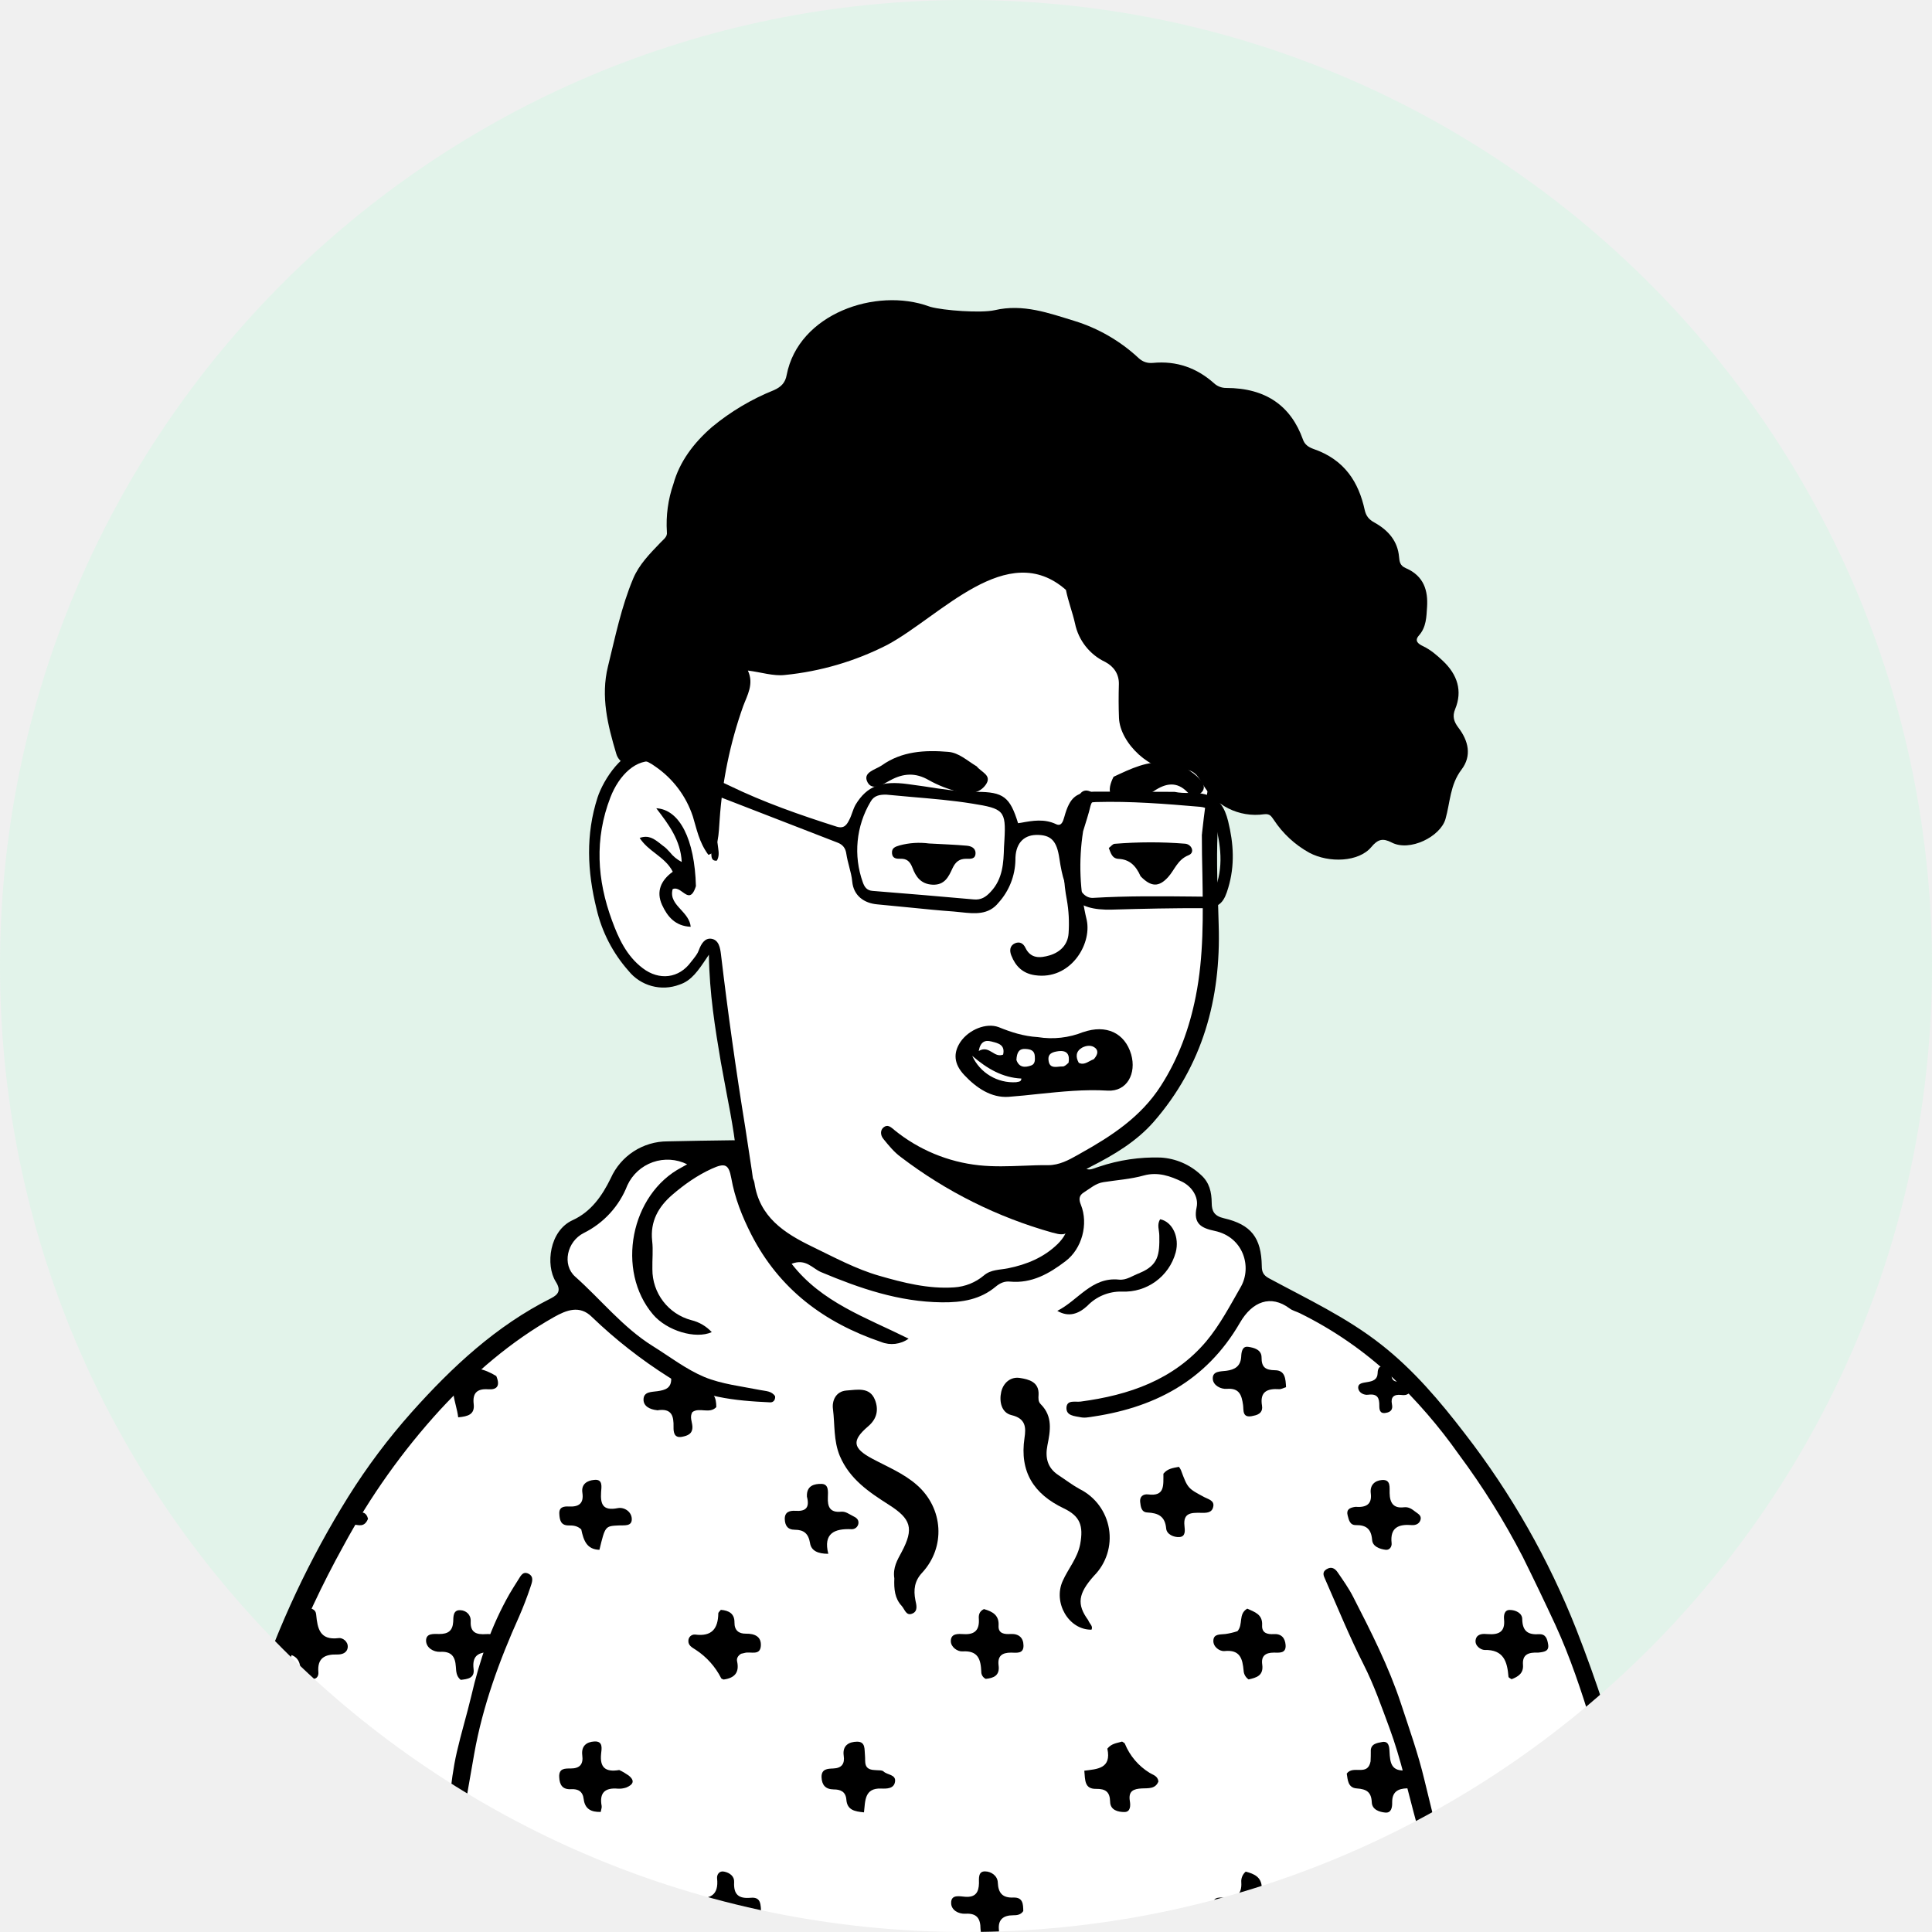
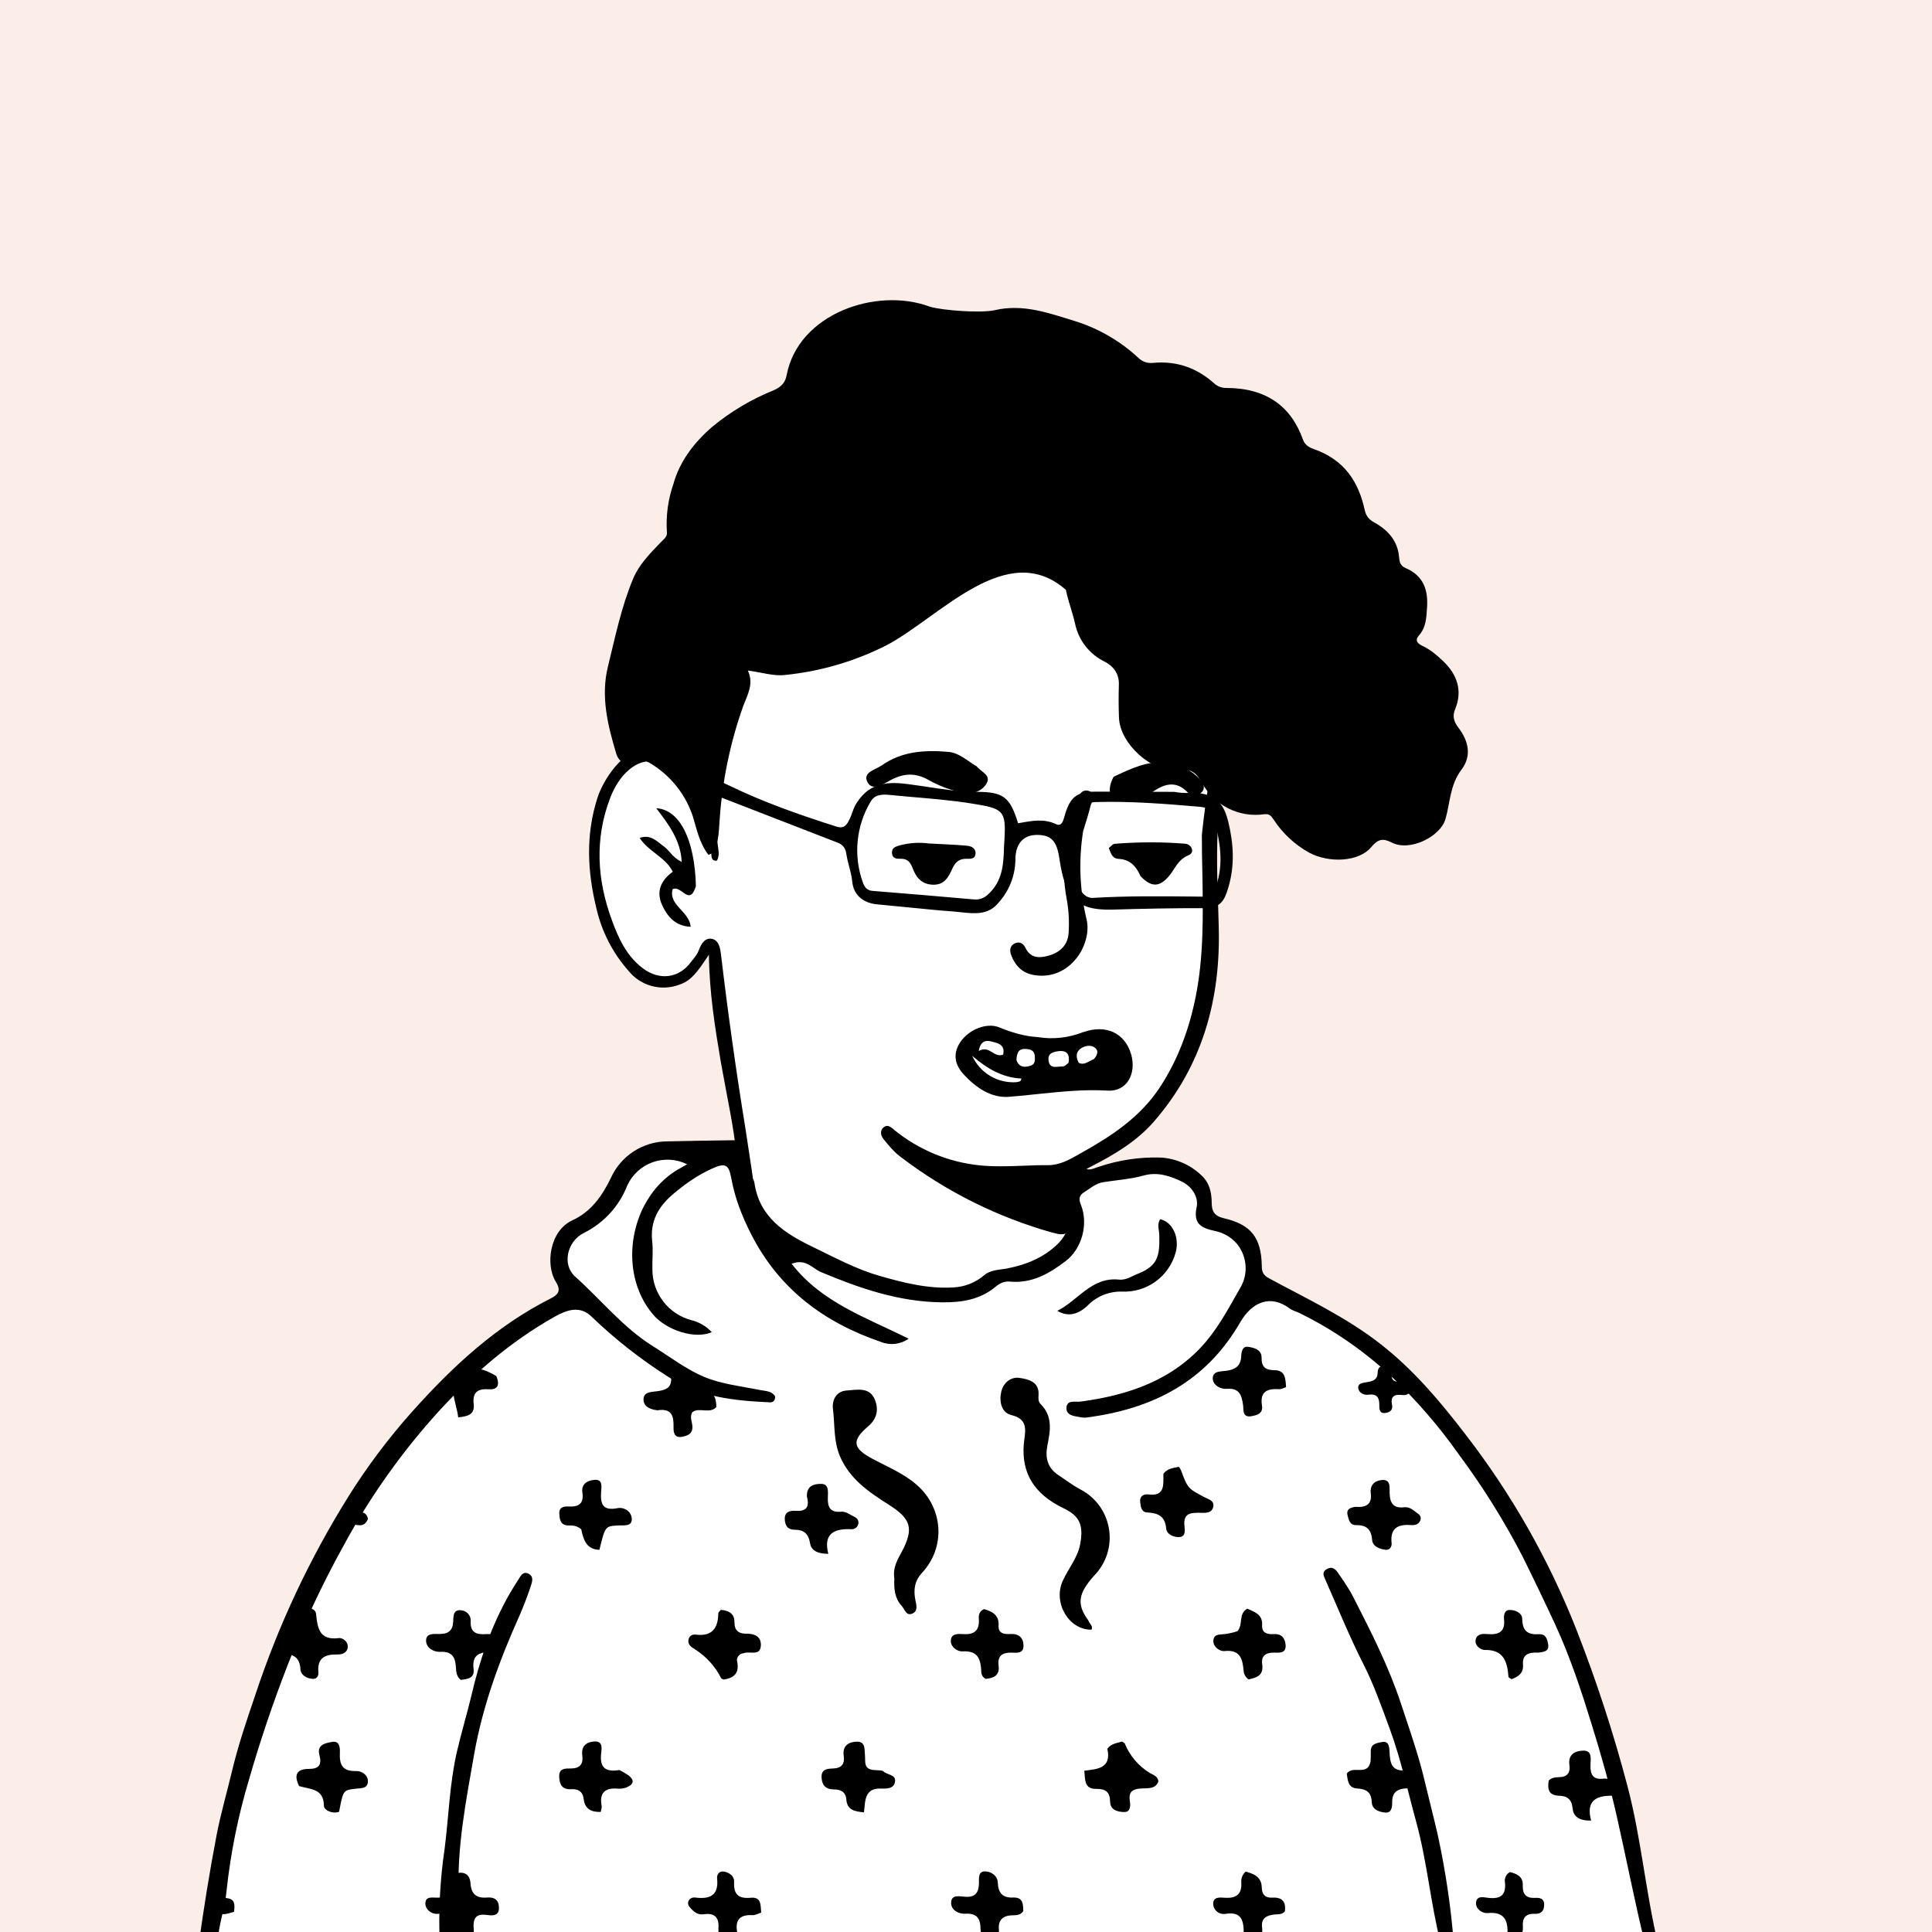
<svg xmlns="http://www.w3.org/2000/svg" viewBox="0 0 1744 1744" fill="none" shape-rendering="auto">
  <mask id="viewboxMask">
-     <rect width="1744" height="1744" rx="872" ry="872" x="0" y="0" fill="#fff" />
+     <rect width="1744" height="1744" rx="0" ry="0" x="0" y="0" fill="#fff" />
  </mask>
  <g mask="url(#viewboxMask)">
-     <rect fill="#E2F3EA" width="1744" height="1744" x="0" y="0" />
+     <rect fill="#FBEEE9" width="1744" height="1744" x="0" y="0" />
    <g transform="translate(531 487)">
      <path d="M554 727.7c-99.2 297-363.8 388.6-503.7 19.8-19.3-50.7 31-69.5 66.2-91.9 24.1-15.3 36.8-28.5 35.3-42.2-7-64.4-36.9-243.8-36.9-243.8l-3-5.8s.7-1.6-2.2 1.2c-3 3-9.9 34.2-37 34.2-24.5 0-49.2-10.9-61-86.3C7.2 285.6 9.6 214 40 201c12.5-5.3 24-7.2 35.2-.8 11.3 6.4-13-22 112-126C268.4 6.4 396.7-3.5 448.5 8 500.3 19.5 552 44.8 574.9 98.5c27.8 65-25.9 114.3-14 262.5-2.2 53.6.8 171.2-146.6 210.6-28 7.5-19.3 48.4 22.7 58.4 67 21 117 72.3 117 97.9" fill="#fff" />
      <path fill-rule="evenodd" clip-rule="evenodd" d="m554 266.2.1-1.4c4.1-36.4 8.2-71.7 27.1-103.4 6.5 4.4 5.7 10 3.7 15.2-19.9 51.2-18 104.4-16.2 157.6l.4 14c2.1 66.4-14.5 126.8-58.7 177.5-15.4 17.6-35.8 29.8-56.5 40.3-21.4 11-25.9 20.1-19.2 43.6l.8 2.6c1.4 3.9 2.8 7.9-1 11.8-4.5 4.6-9.5 3.3-14.8 1.8l-.6-.1a406.4 406.4 0 0 1-137-68.3c-6-4.4-10.8-10.3-15.5-16.1l-.3-.4c-2.5-3-3-7.8.5-10.4 3.3-2.5 5.8-.5 8.7 1.8l1 .9a145.5 145.5 0 0 0 76.3 31.7c13.4 1.4 26.6.9 40 .4 7.4-.3 14.8-.6 22.3-.5 10.2 0 18.7-4.7 26.7-9.2l2.8-1.6c27.8-15.5 54.3-32.8 72.2-60.7 16.1-25 25.9-52.2 31.6-80.9 7.2-36.1 6.6-72.7 6-109.8-.3-12-.5-24.2-.5-36.4ZM50.6 190.8c21.9-1.7 34 11.2 44.3 26.3a140.4 140.4 0 0 1 22.4 61.5c.5 3.7 1 7.6-1.2 11.3-4.5.6-4.9-3-5-5.6-.5-20.7-9.7-38.7-18.9-56.1-6.6-12.5-16.2-24.6-31.4-27.6-17.2-3.5-33 12-40.8 32.2-14.5 37.6-12 74.6 1.4 111 5.8 15.9 13.1 32.1 27.8 43.2 14.8 11.3 32.7 9.3 43.6-5.7l2-2.5c2-2.6 4-5.1 5-8 2.1-5.8 5.4-11.2 11.3-10.4 6.8 1 8 8.3 8.7 14a3661 3661 0 0 0 22 156.7l5.9 38.8c2.6 17.1 5.6 41.7 3.6 52.1a28 28 0 0 0-.3 2.2c-.4 2.8-.6 5-4.2 5.5-4.9.8-7-2-7.7-6.4-2.3-17-3-23.6-4-49.6-.9-25.2-5.6-50-10.4-74.9l-5-27c-5.2-30.8-10.3-62-10.8-97l-2 3c-7.6 11.3-13.7 20.5-24.5 24a40.5 40.5 0 0 1-46.1-12.5 127.8 127.8 0 0 1-28.8-55.8c-8.4-34-9.9-67.1.9-100.6 5.2-16.1 23.7-44.7 42.2-42Zm34.6 127.5c4.4 3.2 8.4 6 12-5.4-1.1-42.2-14.7-69.2-35.8-70.3 11.2 14.6 22 28.8 23 48.5a32.3 32.3 0 0 1-10.7-8.8c-2-2.2-4-4.4-6.5-6l-3-2.4c-4.8-3.6-9.7-7.4-17.8-4.5 3.8 5.8 9 10 14.3 14 6 4.7 12 9.3 15.6 16.5-10.6 7.7-15.2 17.7-9.7 29.9 4.8 10.5 11.9 19.2 25.9 19.8-.6-6.3-4.7-10.9-8.8-15.4-5-5.4-9.7-10.6-7.5-18.6 3.2-1.5 6.2.7 9 2.7Z" fill="#000" />
    </g>
    <g transform="translate(178 1057)">
      <path d="M1313.4 698 9.7 694.7S43.1 485 106 365.7c17-32.3 81-128.7 141.8-189.6 40.8-41 87.7-56 89-62 2.2-9.7-11-41.4-8.8-48.5 8.1-25.5 9.5.8 42.1-31.8 18.3-18.2 1.4-29.6 21.6-43.2 29.8-20 60-8.7 87-7.6 18 .7 12.4 50.3 27.3 62.5 40.3 32.9 91.8 54 128 63.6 46.1 12 61.6-2.6 85.4-12.3 23.8-9.6 38.5 12.2 68.9-33.2 14.2-21.2-11-42.6 8.2-54C826.6-8.3 872.2-7.7 891.1 2c28.9 14.8 16.3 41.6 16.3 41.6s35.7 11.6 43 22c7.2 10 5 44 5 44s-2.8-13.7 63.4 23.5c84.2 47.4 179.2 187.2 223 296 46.6 115.8 71.6 269 71.6 269Z" fill="#fff" />
      <path d="M710.4 698a41.5 41.5 0 0 1-3.3-13.8c0-9.2-3.2-14.3-13.5-13.7-6.4.4-13-3.3-13-9.6-.2-8.2 7.8-6 12.7-5.7 9.3.7 12.2-4.1 12.4-12.1 0-4.6-.8-11 5.6-10.8 5.4 0 11.2 4 11.4 10 .4 9.8 4.5 14 14.1 13.6 8.7-.3 8.8 6 8.9 12.2-2.3 3.5-5.8 3.8-9.1 3.8-9 0-13.8 4-12.9 13 .7 6.6-3.7 9-8.5 12.5-1.6.5-3.2.7-4.8.6ZM472.4 698c-1.4-4.5-2-9.3-1.9-14 .8-10-3.1-14.5-13.3-13-4.7.7-8.2-1.6-11.2-4.9-1.8-1.9-3.6-3.8-2.6-6.7 1-2.7 3.5-3.8 6.2-3.5 13.3 1.7 21.4-1.9 19.7-17.4-.3-3.3 2-7 6.4-6 5.1 1 9.3 4.3 9 9.4-.6 11.3 4 15.2 15 14.2 9.7-.9 8.8 6.6 9.4 13.4-3 1-5.4 2.4-7.7 2.3-10.9-.6-16 3.7-14 15 .9 5.3-3.7 7.2-7.7 10.5-2.4.6-4.8.8-7.3.7ZM948.4 698c-1.8-3.2-3.7-6.5-3.7-9.7 0-11.6-1.8-20.2-17-17.6a9.5 9.5 0 0 1-10.6-9c0-6.9 6.4-5.8 10.8-5.6 10.1.6 15.3-3.2 14.6-14-.3-3.6 1.2-7.2 4-9.6 7.6 2 14.2 4.8 14.5 14.3.1 6.4 3.1 9.5 9.5 9.2 9-.6 12.4 3.8 11.4 12.3-2.5 3.2-6.2 2.5-9.5 2.9-7.3.8-12.3 3.5-11.1 12 1 6.4-2 10.4-8 14a11 11 0 0 1-4.9.8ZM236.9 698a27.7 27.7 0 0 1-3.3-11.2c-.2-11-3-17.7-16.3-16.2-5.2.6-11.6-3.5-11.3-9.8.3-6.5 7-4.6 11.3-4.8 12.7-.6 12.7-.5 16.3-21.8 7.7-2.3 12.6 1.2 13.1 8.7.7 10 5.4 13.7 14.7 13 6.7-.6 10.8 1.9 11 9 .2 8.2-6.5 7.3-11 6.7-10.5-1.5-12.5 3.9-11.8 12.5.4 4.9-.1 9.4-5.4 13.1-2.4.7-4.9 1-7.3.8ZM1186.3 698c-1.7-2.8-3.7-5.6-3.5-8.3.6-13-2.4-21.2-18-19.8-4.4.5-10.8-3.4-10.4-9.3.5-6.9 7.2-4.8 11.3-4.4 11 1.2 16-2.7 14.8-14a8.8 8.8 0 0 1 4.5-9.3c6 1.5 12 3.9 11.6 12-.3 8 3 11.8 11.2 11.3 4-.2 8 .4 8.1 5.8.2 5.7-2.7 8.9-8.5 8.6-8.5-.4-11.4 4.1-10.7 11.8.5 6.3-3.2 10.3-8 14.9-.5.7-1.8.7-2.4.7ZM611.4 540.8c3.4.4 6.7-.1 8.2 1.3 3.4 3.3 11.5 2.6 10.3 9.4-1 6.3-7.7 6.2-12.6 6-15-.5-14.2 11-15.4 21.5-8.3-.8-15.2-2-15.9-11.5-.6-7.4-5.5-9.2-11.4-9.2-7.5-.1-10.7-4-11-11-.2-7.6 5.5-7.7 10.5-7.9 7.8-.3 10.6-4.3 9.5-11.6-1.3-9.4 5-12.5 12-12.6 8-.1 6.6 7.2 7.2 12.4.6 5.5-1.7 12.7 8.6 13.2ZM821.6 521.5c3.9-4.9 9-5 13.3-6.4 1.2.9 2.3 1.2 2.5 1.9a55.4 55.4 0 0 0 22.3 26.3c3 1.9 7.4 2.7 8 7.8-2.7 7-9.3 6-15 6.3-7.5.4-12.3 2.3-10.8 11.4.7 4 .7 10-5 9.9-5.5 0-12.7-1.6-12.8-9.3-.2-9-4.2-11.7-12.6-11.6-10.7.2-9.9-8-10.7-16.4 11.6-1.5 24.7-1.8 20.8-19.9ZM1059.2 533c.1-3.5.3-6 .2-8.6-.5-7.4 5.7-8 10.2-8.9 6-1.1 6.5 4.2 6.7 8.5.5 10 1.3 18.6 15.6 17 5.2-.7 12.4 4 12.5 10 .1 6.1-7.1 6.1-12 6.3-8.6.2-13.8 3.2-13.7 12.7.1 4.2-.6 9.7-6.2 9.2-5.3-.5-11.9-2.6-12.2-9.2-.4-9.4-4.8-12-13.5-12.6-8.2-.5-8.2-8-9.1-13.4 5.8-8 18.8 2.9 21.5-11ZM1094 200.6c-2.4 2-4.8 1.9-7.2 1.6-6.6-.7-9.6 2-8.3 8.4 1 4.7-1 7.1-5.6 7.8-5.5 1-5.8-3.2-5.8-6.5.1-6.9-1.6-11-10-9.9-4 .6-8.4-1.9-9-5.6-.7-5 4.4-5.1 8.1-5.8 5-.8 9.2-2.1 9.4-8.2 0-2.8.9-6.5 4.8-6 3.6.6 7.9 1.9 7.7 6.8-.2 5.7 2.3 7.4 8 7.1 6.8-.4 8.2 4.4 8 10.3ZM953.5 221c-10.6 2.8-8.7-5.2-9.4-9.8-1.3-8.9-3.3-15.4-14.7-14.5-5.4.4-12-3-12.6-8.6-.7-7.7 7-7 12.2-7.7 7.6-1 12.8-4 13.4-12.5.2-4.2.8-10 6.4-9.1 5.1.7 12 2.5 12 9.5-.1 9 3.6 11.5 12.2 11.6 9.1.1 9.5 7.7 9.9 15.3-2.3.7-4.3 1.9-6.2 1.8-10.8-.7-17.6 2.2-15.5 14.9.8 5-1.7 8-7.7 9.1ZM1283.8 554.4c3.1 6.4-.4 9.7-4.9 9.6-15.5-.5-25.6 3.9-20.6 22.4-10.2.3-16-3.3-16.7-10.9-.8-8.3-4.9-11.3-12.1-11.5-10-.3-10.6-6.3-9.5-13.7 2.8-2.8 6.3-3 9.7-3.1 7.2-.2 10-4.2 9-10.8-1.5-10.4 6.1-13.2 13-13.1 7.8 0 6.1 8 6 13-.2 8.3 2 13.4 11.5 12.3 5.5-.6 9.8 2 14.6 5.8ZM381 540.8c2.9 1.3 5.7 3 8.3 4.8 6.4 5 4 8.5-2 11-2.5.8-5 1.2-7.6 1-11.6-1-16.8 3.7-14.6 15.6.3 1.5-.5 3.2-.8 5.4-8.7.3-14.3-2.7-15.4-11.5-.8-7-5-9.4-11.4-9-7.8.4-10.4-3.9-10.7-11-.4-8 5.3-7.7 10.3-7.7 8.5 0 11.6-4 10.5-12-1-8.3 3.8-12 11-12.4 8.2-.4 6.4 6.9 6 11.3-1.2 12.1 3.8 16.6 16.3 14.5ZM90.2 409.2c-2.4-13 7.3-11.7 12.9-14.1 3.4 1.2 4.1 3.3 4.3 5.4 1.2 12.4 3.2 23.4 20.3 21.2 3.5-.5 8.6 3 8.2 8.2-.5 5.3-5.3 6.7-9.5 6.6-11.3-.3-18.1 3.3-17 16 .3 3.2-1.4 6.3-5.1 6-5.6-.3-11-3.7-11.1-8.7-.5-11-6.8-13.5-15.7-14.3-5.6-.5-6.4-4.8-6.7-9.2-.5-5.4 3.5-6.2 7.4-6.7 6-.7 12.5-.4 12-10.4ZM550.4 294c-.5-10.2 7-11.6 13-11.5 7 0 6 7.2 5.9 12-.4 8.7 1.9 14.1 12 13.1 4-.4 7.2 2.2 10.6 3.9 2.8 1.3 5.4 3 5 6.6a6 6 0 0 1-6.4 5.3c-15.3-.7-25.5 3.8-20.8 22.2-9.4 0-15.4-2.7-16.5-9.7-1.4-8.6-5.7-12-13.6-12-6.8 0-9-4-9.2-9.7-.1-6.5 4.6-7.7 9.6-7.4 8.8.6 13.2-2.3 10.4-12.8ZM1045.4 303.2c9.9.8 15.2-2.3 14-12.1-1-7.6 3.7-11.6 10-12.1 8.4-.7 6.8 6.8 7 11.9.2 8.8 3.5 13.9 13 12.7 4.3-.5 7.2 1.7 10.2 4 2.4 1.9 5.5 3.2 4.8 6.9-.9 4-4.4 5.4-7.8 5.2-12-1-20 2-18.4 16.4.3 3-1.8 6.3-5.3 5.9-5.6-.7-11.9-3-12.3-9-.8-9.9-5.4-13.4-14.6-13.3-5.5.1-6.4-4.6-7.5-8.8-1.3-5.1 1.5-6.9 7-7.7ZM92 555.3c-5.2-10.6-1.7-15.5 8.7-15.5 9 0 12.1-3.5 9.6-12.7s5.7-10.7 11.5-11.7c6.7-1.2 7.2 5.2 7 9.6-.5 10.6 2 17.1 14.6 16.7 4.4-.2 10.6 3 10.7 9 .1 7.4-6.7 6.3-11.5 7-10.7 1.3-10.8 1.2-14.5 20.8-6.3 2.2-13.7-1.6-13.7-5.4-.2-15.7-11.9-14.7-22.3-17.8ZM872.2 273.3c3.8-4.7 8.5-5.1 14-6.2.7.9 1.3 1.8 1.8 2.9 6.2 16.7 6.3 16.5 21.2 24.5 3.4 1.8 9.2 3 8 8.5-1.1 6-6.7 5.7-11.4 5.6-8.2-.1-15.9-.2-14.6 11.7.4 4 1.3 9.8-4.6 10.2-5 .3-11.4-2.4-11.9-7.7-1-11.2-7.3-14-17-14.5-5.5-.2-6-5.3-6.5-9.6-.5-5 3-7.2 7.2-6.7 15.3 2 13.7-8.3 13.8-18.7ZM939 415.5c5.5-6.1.5-15.5 8.9-20.4 6.3 3 14 4.9 13.4 15-.4 7.2 4.9 8.3 10.4 8 7.1-.5 10.3 3.6 10.8 9.8.6 8-6 6.9-10.7 6.9-7.5 0-11.5 3.1-10.4 10.7 1.4 10.2-5.3 11.9-12.3 13.5a10.2 10.2 0 0 1-4.5-8c-1-10.5-3-19.1-17.3-17.6-4.3.4-10.4-3.8-10-9.6.3-6.2 6.4-5.2 11-5.8a64 64 0 0 0 10.6-2.5ZM415.2 216c-6.9-.7-12.4-3.8-12.3-9.7.1-7.3 7.5-6.7 12.7-7.5 6.8-1 12.5-2.6 12.3-11.4-.1-4 .2-9.4 6.1-9.2 5.2.2 10.6 2.3 10.2 9-.4 8.7 4.4 11.2 11.7 11 10.4 0 12.7 6.4 12.7 15-6.3 6.5-15.3-.2-21.6 4.5-2.6 4.3-.3 8.5 0 12.6.5 7-4.2 8.7-9.4 9.7-7 1.3-7.7-4.1-7.6-8.8.2-9.7-1.3-17.3-14.8-15.1ZM710.2 395.5c8.1 2.3 13.8 5.7 13.2 15-.4 7.3 5.4 7.8 10.8 7.5 7.4-.4 11.6 3.3 11.7 10.3.2 8-6.6 6.5-11.3 6.5-8 0-12.2 3-11.2 11.4 1.3 9.4-4.5 11.6-11.6 12.3a7 7 0 0 1-4-6.6c-.5-10.9-2.8-19.1-16.9-18.2-4.5.3-10.6-3.8-10.6-9.3 0-7.1 6.7-6.6 11.7-6.3 9.9.6 14.2-3.7 13.6-13.6-.3-3.4.2-6.9 4.6-9ZM491 435.8c-3.2 2-4.2 4.5-3.6 7 2.2 10.3-2.6 15-12.2 16.3-.8-.4-2-.6-2.2-1.2a66.4 66.4 0 0 0-22.9-25.6c-3-2-7.1-3.8-6.7-8.5a5.6 5.6 0 0 1 6.1-5.3c15 2 20.7-5.3 20.9-19.1 0-1 1.4-2 2.3-3.2 7.2.6 12.4 3.3 12.3 11.4-.1 7.2 4 10.2 10.3 10.1 8-.1 14.1 2.6 13.5 11.1-.7 9-9.1 4.9-14.3 6.2-.8.3-1.6.3-3.4.8ZM267.3 434.4c-11.7-.4-19.5 1.5-17.8 15.3 1.1 8.4-5.7 9-11.6 9.7-4.1-3.2-4.1-7.8-4.4-11.9-.6-9.2-4-14-14.3-13.4-6 .2-12.5-3.7-12.6-10.1 0-7 7.2-6 12-6 7.8 0 12-2.8 12.5-11 .2-4.4-.3-10.8 6.4-10.5 5.2.2 9.7 4 9.4 10.1-.5 10.3 5.4 12.1 13.9 11.5 4.4-.3 8.6.4 10.3 5.5 1.4 4.2 3 8.4-3.8 10.8ZM346.7 323.6c-3.7-3.5-7.7-3.6-11.5-3.6-7.1 0-8-5-8.3-10.4-.4-6.3 4.1-6.9 8.5-6.7 9 .5 13.8-2.6 12.3-12.5-1.2-8 4.8-11 10.6-11.5 8.2-1 6.6 6.5 6.3 11-.7 11 1.6 17.1 14.9 14.5 5.9-1.2 12.6 3.1 12.8 9.6.3 7.2-7 5.7-11.8 6-12.2.6-12.2.5-17.4 22-11.4-.3-14.3-8.4-16.4-18.4ZM1210.6 434.8c-8.9-.4-14.6 1.6-13.8 11.2.5 7.3-4.2 10.5-10.3 12.8-1-.7-2.8-1.4-2.8-2.2-1.1-13.5-4.2-24.6-21.6-24.2-3.2 0-9.5-3.8-7.9-9.8 1.4-5 6.7-4.9 10.8-4.5 9.8.7 15.8-1.9 14.7-13.2-.4-3.9.3-8.7 5.2-8.6 5.2 0 11.2 2.8 11.2 8.2.2 11 5.2 14.3 15 13.7 6.4-.4 7.6 4.4 8.4 9.2 1 6.2-3.5 6.8-9 7.4ZM270 185.2c3.7 8.8.7 12.5-7.4 11.9-9.8-.7-14.2 3.3-13 13.3 1.1 9.4-5.1 11.2-14 12-1.5-13.8-10.7-28.7 2.6-40 8.8-7.6 21.2-3.7 31.9 2.8ZM15.8 662.3c2.6-7.6 8.2-6.6 12.8-5.5 5.9 1.4 5.2 6.7 4.7 12-7 1.7-14.4 6-17.5-6.5ZM154.2 314c-3.2 8-8.5 5.7-13.5 5-2-5.7.4-8.8 4.7-10.2 3.8-1.3 7.4-.5 8.8 5.2Z" fill="#000" />
      <path d="M1307 698c-9.4-38.5-16.9-77.2-25.6-115.7-6.3-27.8-14-55-22.4-82.1-9.5-30.7-19.5-61.1-33-90.5-9.6-20.7-19.4-41.1-29.5-61.5a673 673 0 0 0-57.7-92.4 470.2 470.2 0 0 0-60.5-70 342.9 342.9 0 0 0-83-57.4c-3-1.5-6.6-2.3-9.2-4.3-17-12.7-33.7-6.3-44.8 12.9-30.8 53.2-78.6 77.6-137.2 85.4a19 19 0 0 1-6.4 0c-5.6-1.2-13.6-1.2-13-9.1.7-6.9 8-4.5 12.7-5.1 43.7-5.8 84-19.6 113.4-54.3 12.4-14.8 21.6-32.4 31.3-49.3 10.2-17.9 2.4-45-23.7-50.5-11.8-2.5-19.5-6.3-16.2-21.4 2-9.6-4.8-18.9-13.2-23-10.4-5-21.7-9.1-34.5-5.6-11.7 3.3-24.2 4.1-36.3 6-7.1 1-12.2 5.8-18 9.4-4.4 2.8-4.4 6.4-2.5 11 7 17.4 1 39.8-13.9 51-14.7 11.2-30.4 20.2-50 18.4-4.9-.5-8.9 1.2-12.8 4.4-14 11.8-30.4 14.5-48.7 14.3-38.8-.4-74.2-12.6-109.2-27.3-7.8-3.3-13.6-12.5-26.5-7.5 27 34.9 67 48.4 105.6 67.6a26 26 0 0 1-24.8 3c-51.4-17.5-91.9-47.6-117.2-97-8.4-16.5-14.9-33-18.1-51-2.3-12.6-5.7-13.8-17.6-8.4-13.2 6-24.9 14.3-35.7 23.6-12.5 10.8-20 24-18.1 41.5 1 8.4 0 17 .2 25.6a47.3 47.3 0 0 0 35.2 46 37 37 0 0 1 18.4 10.8c-14.6 6.6-40.5-1.2-53-15.9C377.8 90 391.1 21 437.3-3.2l5-2.8a39.9 39.9 0 0 0-54 19A80.5 80.5 0 0 1 349 56c-15.3 7.7-19.8 28.7-7.8 39.4 23.4 20.8 43 45.8 69.9 62.6 15.4 9.6 30.1 21 46.7 28 15.8 6.5 33.6 8.4 50.6 11.8 5 1 10.2.8 13.3 5.6.3 3.4-1.7 5.6-4.4 5.5-32.1-1.5-63.4-4.4-92-23a437.5 437.5 0 0 1-69-54.1c-11-11-23.1-6.1-34 0-39 22-72.5 50.9-102.9 83.7a615.2 615.2 0 0 0-87.4 123 870.6 870.6 0 0 0-50.5 108A1198.4 1198.4 0 0 0 47 548.6a558.2 558.2 0 0 0-20.6 102.1c-1.3 15.2-7.3 29.7-7.9 46.2-5.5 1-10.8 1-17.1 1 4.6-32.9 9.9-66 16.2-98.8 3.7-19.1 9.2-37.9 13.7-56.8 5.6-23.6 13.4-46.5 21.2-69.4a831.5 831.5 0 0 1 84-179c16.9-27 36-52.4 57-76 36.7-41.1 76.3-78 126-103 6.4-3.3 9.3-7 4.1-15.1C314.4 85 317.8 54 339 44.4c16.6-7.6 26.6-22 34.3-37.8a56.1 56.1 0 0 1 51.4-33.3c19.6-.5 39.2-.7 58.8-1 9 0 14.1 1.6 10.1 12.7C491.1-8 492-.5 499 4.5a8.7 8.7 0 0 1 4 6.1c4.4 31 27.1 45.6 52.1 57.7 19.8 9.6 39.6 20.3 60.5 26.3 21.8 6.3 44.5 12.1 67.7 10.5a46 46 0 0 0 26.9-10.8c6.3-5.4 14.2-4.9 21.6-6.4 17-3.4 32.5-9.8 45-22 11.2-11.2 12-22 3.3-35.3-7.8-12-3.3-34 8.5-40.9 3.5-2 8.7-2.8 9.8 1.6 3 11.4 9.8 6.6 15.9 4.8a159 159 0 0 1 55.3-8.2A58 58 0 0 1 906 3.5c7.8 6.9 9.7 15.6 9.8 25.3 0 7.6 2.4 11.9 11 13.9 24.7 5.7 33.8 17.7 34.2 43.1 0 5.3 1.4 8.3 6.3 11 34.6 18.7 70.4 35.4 101.6 60 29.3 23 53 51.1 75.5 80.4A719.4 719.4 0 0 1 1245 414c18.2 46.5 33.7 94 46.4 142.4 12 46 16 93.5 27.1 140.6-3.2.9-6.7.9-11.4.9Z" fill="#000" />
      <path d="M1122.7 698c-9.3-36.4-12.3-73.8-22.2-110-7.8-28.4-14-57.4-24.2-85-7.2-19.4-14-39-23.5-57.7-12.7-25-23.3-51.2-34.7-77-1.4-3-2.8-6.3 1.4-8.8 4.4-2.7 7.6-.6 9.9 2.7 5 7.3 10.2 14.6 14.2 22.5 16 31.2 32 62.7 43 96 7.5 22.8 15.6 45.5 21.2 69 3.9 16.5 8.2 33 12 49.4 7 32.2 11.9 65 14.5 97.9-3.4 1-7 1-11.6 1ZM219 698a451 451 0 0 1 4.4-86.5c3.7-29 4.4-58.3 11-87 3.9-17 9-33.6 13-50.4 7.4-32.1 18.1-63.5 34.6-92.4 2.4-4 4.8-8 7.4-12 2.3-3.3 4.1-8.7 9.5-6.2 5.7 2.8 3.2 8.2 1.8 12.5a320 320 0 0 1-10 26c-18 40-33 81.2-40.6 124-7.3 42-15.8 84.3-14 127.6.7 14-1.6 28-2.6 43.2-4.5 1.2-9 1.2-14.4 1.2ZM629.3 367.8c-1.5-9.8 2.8-16.7 6.6-23.8 11.4-21.4 8.4-30-11.6-42.7-17.7-11.3-35.3-23-44.2-44-5.8-14-4.4-28.3-6.2-42.4-1-7.2 2.4-16 12.3-16.7 9.4-.6 20.9-3.5 25.6 8.4 3.4 8.6 2.1 17-6.2 24-15 12.8-13.9 19.7 3.7 29.1 13.8 7.4 28.5 13.3 40.5 23.9 23.8 21 26 56 4.5 79.2-6.8 7.3-7.8 15.3-6 24.6.9 4.3 2.7 10.2-3.1 12.3-5.3 2-6.5-4-9.2-7-6.3-6.8-7.1-15-6.7-24.9ZM804.3 405.5c1.2 3.4 4.6 5.2 3 8.6-20.6.3-34.9-24.4-26-44 5-11.2 13.4-20.6 15.8-33.3 3-16.5 0-25.2-15-32.3-27-12.9-39.8-33-35.3-63.4 1.4-9.3 1.4-17.6-11.8-20.7-9-2.2-11.2-12.2-9.2-21 2-8.5 8.8-13.9 17-12.5 7.6 1.2 17.4 3.4 16.7 15.3-.2 3-.4 6.1 2 8.4 11 11 8.6 24.1 6 37.1-2.2 11.1 0 20.3 9.8 26.8 6.4 4.2 12.5 8.9 19.2 12.6a49 49 0 0 1 13 78.4c-14.3 16-15.7 25.7-5.2 40ZM851 92c16.8-7 17.8-16.8 17.5-33.6 0-5-2.4-10 .8-14.8 11.1 2.3 17.6 16.3 14 29.9a48 48 0 0 1-48.7 35.4 41.9 41.9 0 0 0-31.2 13c-7.7 7-16.5 10.5-27 4.4 18.8-9.4 31.1-30.8 55.7-28.2 6.8.7 12-3.5 18.8-6Z" fill="#000" />
    </g>
    <g transform="translate(266 207)">
      <path d="M696.2 325.5c-52.9-46.6-113 23.7-161.2 49.6a259.7 259.7 0 0 1-92.5 27.2c-10.3 1.2-21.4-2.5-33.4-4 5.7 12.2-.6 22.3-4.3 32.3a383.8 383.8 0 0 0-21.2 102.7c-.8 10-.8 29.5-10.2 31.3-8.5-11.5-10.5-23.4-14-34.7a88.2 88.2 0 0 0-33.9-45c-7.8-5.7-16.9-9.5-26.2-2a14 14 0 0 1-9-9.5c-7.7-25.8-14.2-51.6-7.5-78.8 6.6-26.7 12-53.7 22.8-79.4 5.3-12.6 15-22.4 24.6-32.4 2.7-2.9 6.4-5.2 5.8-9.5a110.4 110.4 0 0 1 5.9-43.5c5.5-19.9 18.2-37 35-51.5a211.3 211.3 0 0 1 55.7-33.1c6.8-3 10.3-7 11.5-13.6 10.6-55.4 80.7-79.5 128.6-62l1.2.4c11.8 3.3 45.6 5.8 58 3 25.8-6 49 2.7 72 9.7a149.8 149.8 0 0 1 58.1 33.7c3.7 3.3 7.7 4.6 12.6 4.2 21.8-2.1 39.8 4.7 55 18.1a16 16 0 0 0 11.2 4.5c36.3 0 58.6 16.6 69.3 46.4 1.5 4.5 4.9 7 9.4 8.6 28.6 9.8 41 30.4 46.4 55.1 1.2 5.6 4 8.8 8.8 11.4 13 7.2 21 17.2 22.2 30.9.4 4.3.8 8 6 10.2 16.8 7.2 20.2 20.8 19.3 35.1-.6 8.8-.6 18.2-7.4 25.8-4.3 4.9-.5 7.6 4 9.7 6.8 3.3 12.3 8.1 17.5 13 13.4 12.5 18 27.4 11.3 43.6-2.8 6.7-1.1 11.5 2.7 16.6 9.4 12.2 12.4 25.7 3 38.1-10.5 13.8-10.2 29.8-14.5 44.7-4.6 15.8-32.2 29.7-48.6 21.1-8-4.1-12.4-3-18.4 4.2-11.2 13.4-38 14.6-56 5a91 91 0 0 1-32-29.7c-2.2-3-3.3-5.6-8.6-5a54.8 54.8 0 0 1-56-28.1c-5.4-9-9.2-13.4-22.5-12-23.4 2.6-51.7-23.9-52.6-46.8-.4-10.1-.4-20.3-.1-30.5.2-8.8-4.3-15.8-12.2-20a49.5 49.5 0 0 1-27.4-34.8c-2.2-9.9-6-19.5-8.2-30.3Z" fill="#000" />
    </g>
    <g transform="translate(791 871)">
      <g fill-rule="evenodd" clip-rule="evenodd">
        <path d="M104.5 69.3c5.8 1.4 12 3 10 11.7-4 1.5-6.9-.3-9.8-2.1-3.5-2.1-7-4.2-12.2-1.2 1.5-8.5 5.9-10 11.2-8.6.3 0 .5 0 .8.2Zm93.3 5.8c3.4 3.2 1.2 7-1.4 10-1.3.5-2.5 1.1-3.6 1.7-3.5 1.9-6.4 3.4-10 1.6-3-5.4-2.7-10.4 3-13.7 3.8-2 8.6-2.6 12 .4Zm-24.2 13.2c1.2-7.3-1.2-11.4-9.3-10.4-4.9.7-9.6 1.9-8.8 8.2.7 6.6 5 6.2 9.1 5.8l3.6-.2c1.5.1 3-1.1 5.4-3.4ZM126.3 106l1.5-.3c1.5-.2 3-.5 3.2-3-16.9-.8-30.7-8.7-44.4-20.5a40.8 40.8 0 0 0 39.7 23.8Zm.2-20c2.4 6.8 7.8 6.8 13.3 5 3.8-1.4 3.5-5.4 3.3-8.7-.4-5-3.8-6-8-6.3-6.1-.5-8.2 2.8-8.6 10Z" fill="#fff" />
        <path d="M186.9 60.6a76.9 76.9 0 0 1-41 4.6c-13.1-.8-24.3-4.5-35.4-9C99.3 52 83.6 58.4 76 69.5c-6.7 10-6 20 3.5 30 10.8 11.5 24.3 20.7 40 19.6 9-.7 18-1.6 27-2.6 20.7-2.1 41.3-4.3 62.4-3 17.5 1 26.1-15.5 21.2-32.7-5.7-19.4-22.6-27.3-43.3-20.1Zm-22.6 17.3c8-1 10.5 3 9.3 10.4-2.4 2.3-4 3.5-5.4 3.4-1 0-2.3 0-3.6.2-4 .4-8.4.8-9.1-5.8-.8-6.3 4-7.5 8.8-8.2Zm-38 28 1.5-.3c1.5-.2 3-.5 3.2-3-16.9-.8-30.7-8.7-44.4-20.5a40.8 40.8 0 0 0 39.7 23.8Zm71.5-30.8c3.4 3.2 1.2 7-1.4 10-1.3.5-2.5 1.1-3.6 1.7-3.5 1.9-6.4 3.4-10 1.6-3-5.4-2.7-10.4 3-13.7 3.8-2 8.6-2.6 12 .4Zm-71.3 10.7c2.4 7 7.8 7 13.3 5 3.8-1.3 3.5-5.3 3.3-8.6-.4-5-3.8-6-8-6.3-6.1-.5-8.2 2.8-8.6 10Zm-22-16.5c5.8 1.4 12 3 10 11.7-4 1.5-6.9-.3-9.8-2.1-3.5-2.1-7-4.2-12.2-1.2 1.5-8.5 5.9-10 11.2-8.6.3 0 .5 0 .8.2Z" fill="#000" />
      </g>
    </g>
    <g transform="translate(653 805)" />
    <g transform="translate(901 668)">
      <path d="M76.7 82.4a205.6 205.6 0 0 0 3.3 80.2c4.7 22.4-15.2 54.4-46.8 49.7-11-1.6-17.5-8.1-21.3-17.8-1.7-4.3-1.5-8.8 3.3-11 4-1.7 7.4-.2 9.4 4 4.8 10.1 13.4 9.4 21.9 6.9 9.6-2.9 16.4-9.6 17.1-19.9.7-10.1.2-20.3-1.6-30.4a159.3 159.3 0 0 1 8.8-89.5c2.2-5.7 5.4-10.9 11.9-8.3 7.5 3 1.8 8.8.7 13.1-1.7 7.4-4.2 14.7-6.7 23Z" fill="#000" />
    </g>
    <g transform="translate(610 680)">
      <path d="M419.6 111c-4.2-9.5-9.9-15.2-19.8-15.7-6-.3-7-5.1-8.9-9.8 2-1.5 3.5-3.7 5.3-3.8 21.1-1.7 42.4-1.8 63.5-.1 6 .4 9.3 8 3.2 10.4-10 4-12.5 13.2-18.5 19.8-8.2 9-15.2 9.1-24.8-.8ZM228.6 81.4c12.2.7 23.1 1 34 2 3.6.3 8 1.8 8 6.7 0 5.6-4.6 5.2-8.3 5.1-6.3 0-9.7 2.7-12.5 8.6-3.4 7.4-6.9 15.3-18 14.8-10.5-.5-15.1-7.2-18.1-15.2-2.2-5.7-5-8.4-11-8.2-3.4.1-7.1-.2-7.5-4.9-.4-5 3-6 7-7.2a67.9 67.9 0 0 1 26.4-1.7Z" fill="#000" />
    </g>
    <g transform="translate(610 680)">
      <path fill-rule="evenodd" clip-rule="evenodd" d="M450.2 34.8c4.7 1 9.2 1 13.6 1 4.8 0 9.4 0 14 1.2 13 3.5 17.8 12.3 20.8 24.2 5 20.2 6.2 40 .1 60.3-3.4 11.5-7 18.4-22 18.3-27.5-.1-55.1.5-82.7 1.3-34.7 1-42.8-13.4-47.7-46.1-2.3-15.6-7.1-21.7-21.3-21.3-11.5.4-18.6 8.3-18.4 22.8a59 59 0 0 1-15.2 38.3c-9 11.3-21.6 10-33.7 8.7l-7-.7c-12.8-.9-25.6-2.2-38.5-3.5l-29.9-2.9c-12.5-1-21.8-8-23-20.6-.4-4.6-1.6-9-2.7-13.3-1-3.8-2-7.7-2.6-11.6-.7-5.4-3.3-8.5-8-10.3L31 36a49.2 49.2 0 0 1-16.2-12.3l-1.3-1.3c13.7-2.7 24.6 1.8 34.7 6.7 31.3 15.2 64 26.6 97 37.1 7 2.2 9.4-2 11.7-6.7 1-1.9 1.6-3.8 2.3-5.7.9-2.5 1.8-5 3-7.2 10.4-17.4 24-22 47.3-18.8l14.4 2c15.7 2.5 31.5 4.9 47.6 5 24.3 0 30.2 4.6 37.5 28.3l2.7-.4c10.4-1.9 21-3.8 31.7 1.3 4.7 2.2 6.2-2.5 7.3-6.4 5.1-18.5 11-23 29.3-23l70.2.2Zm-260.4 2.5c-5.7 0-10.8.7-14 6.5a85.6 85.6 0 0 0-7 72.5c1.5 4.2 3.5 7.5 8.8 7.9 30.4 2.4 61 5 91.4 7.7 6.5.6 10.8-2 15.3-6.9 11-11.7 11.6-26.2 12-40.3l.4-6.7c1.5-26.3-.8-28.1-29.1-32.6-17.9-2.9-36-4.4-54.7-6l-23-2.1Zm171.7 78c-3.9-9.3-7.8-18.8-6-29.4 1.2-4.3 2-8.5 2.8-12.6 1.5-7.4 2.8-14.4 6.5-20.8 3.3-5.8 7.5-8.3 14.3-8.5 31.5-.9 62.8 1.6 94.2 4.3 6.5.6 10.7 3.5 12.2 9.3 5.5 20.6 9.7 41.3 2.1 62.6-2.1 6-4.6 9.2-11.4 9.2l-8.8-.1c-30.2-.3-60.3-.6-90.5 1.2-7.7.5-11.9-6.5-14.4-12.7l-1-2.4Z" fill="#000" />
    </g>
    <g transform="translate(774 657)">
      <path d="M107.5 34.6c4.3 5.6 14.4 8.2 8.3 16.8-5.8 8.2-15.6 8.7-24.3 6.4C82 55.5 73 52 64.4 47.2c-12.1-7-23.1-6.2-34.8.2-6.6 3.6-16 9.8-20.4 1.9-5-9.2 7-11.4 12.8-15.4 18-12.8 38.8-14 60-12.2 9.6.8 16.7 7.7 25.5 13ZM231.2 44.2c15.9-7.4 30.7-14.8 48.2-12.7a47.6 47.6 0 0 1 30 15.2c2.9 3.1 5 7.5 1.4 11.4-3.6 3.7-8.6 4.5-12.5.4-10-10.7-20.3-8.4-30.7-1.4-9 6.1-19.6 5.5-29.4 6.4-10.7 1-13.4-6.6-7-19.3Z" fill="#000" />
    </g>
    <g transform="translate(0 559)" />
  </g>
</svg>
